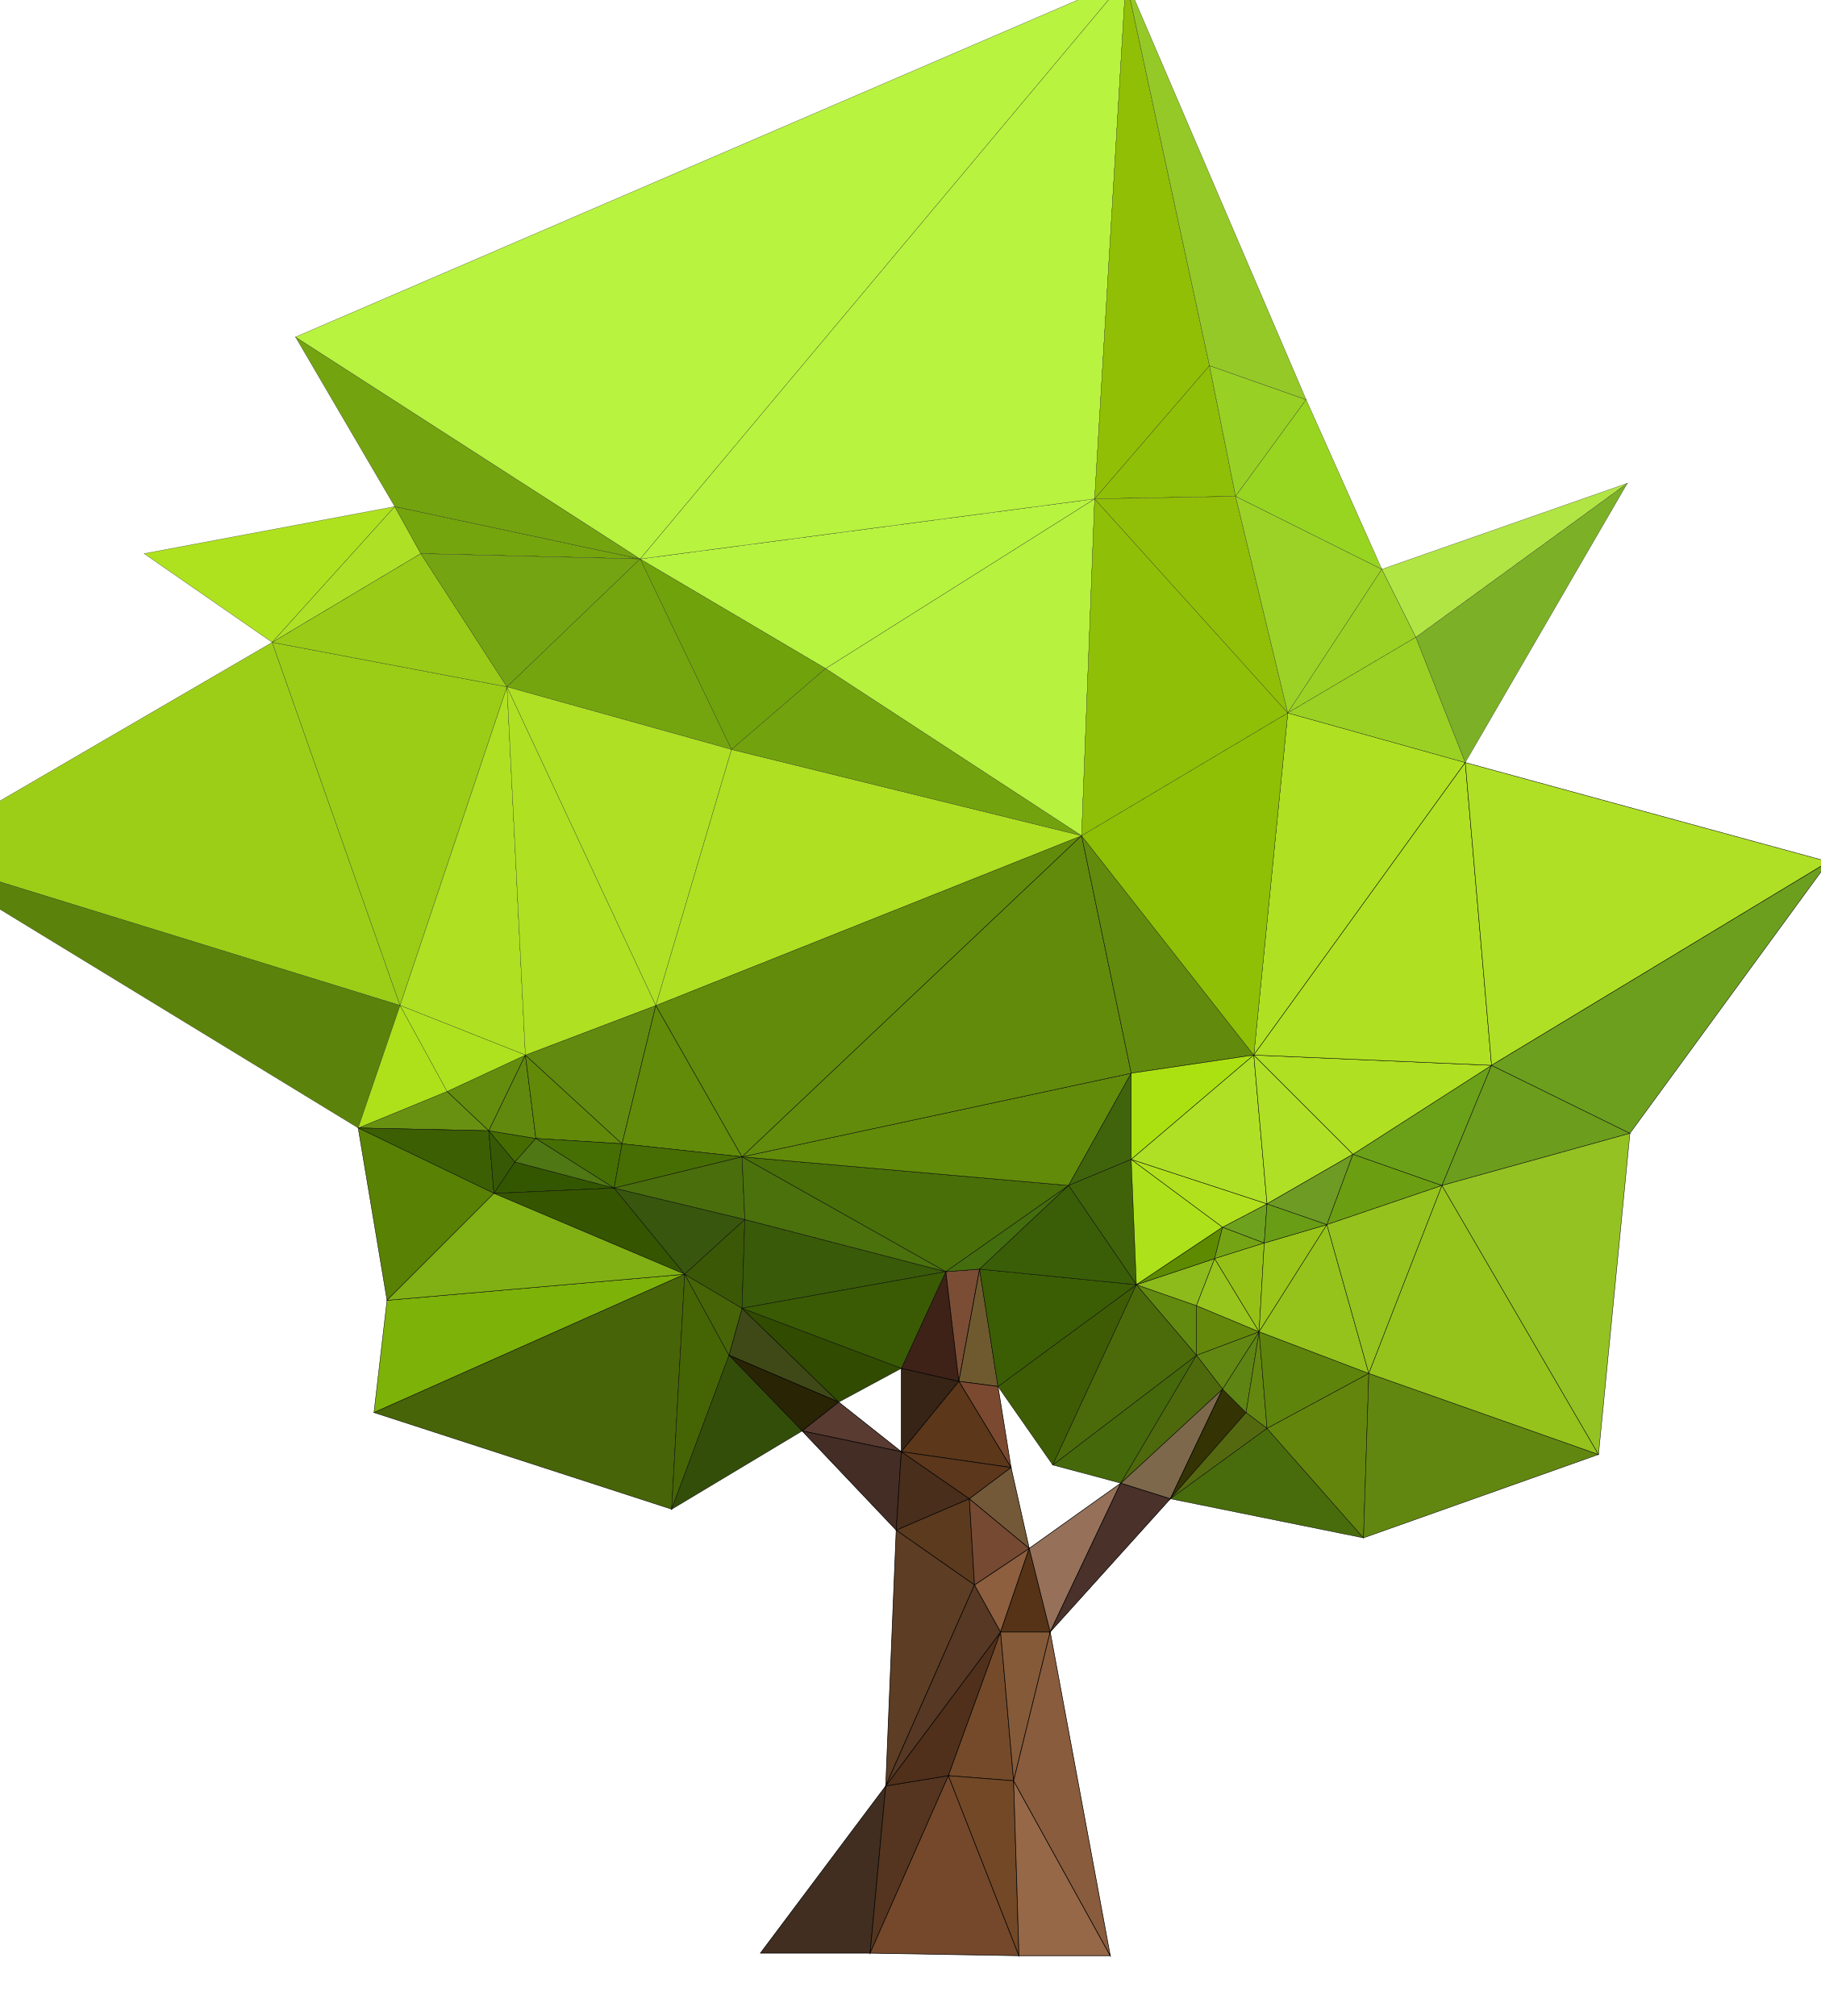
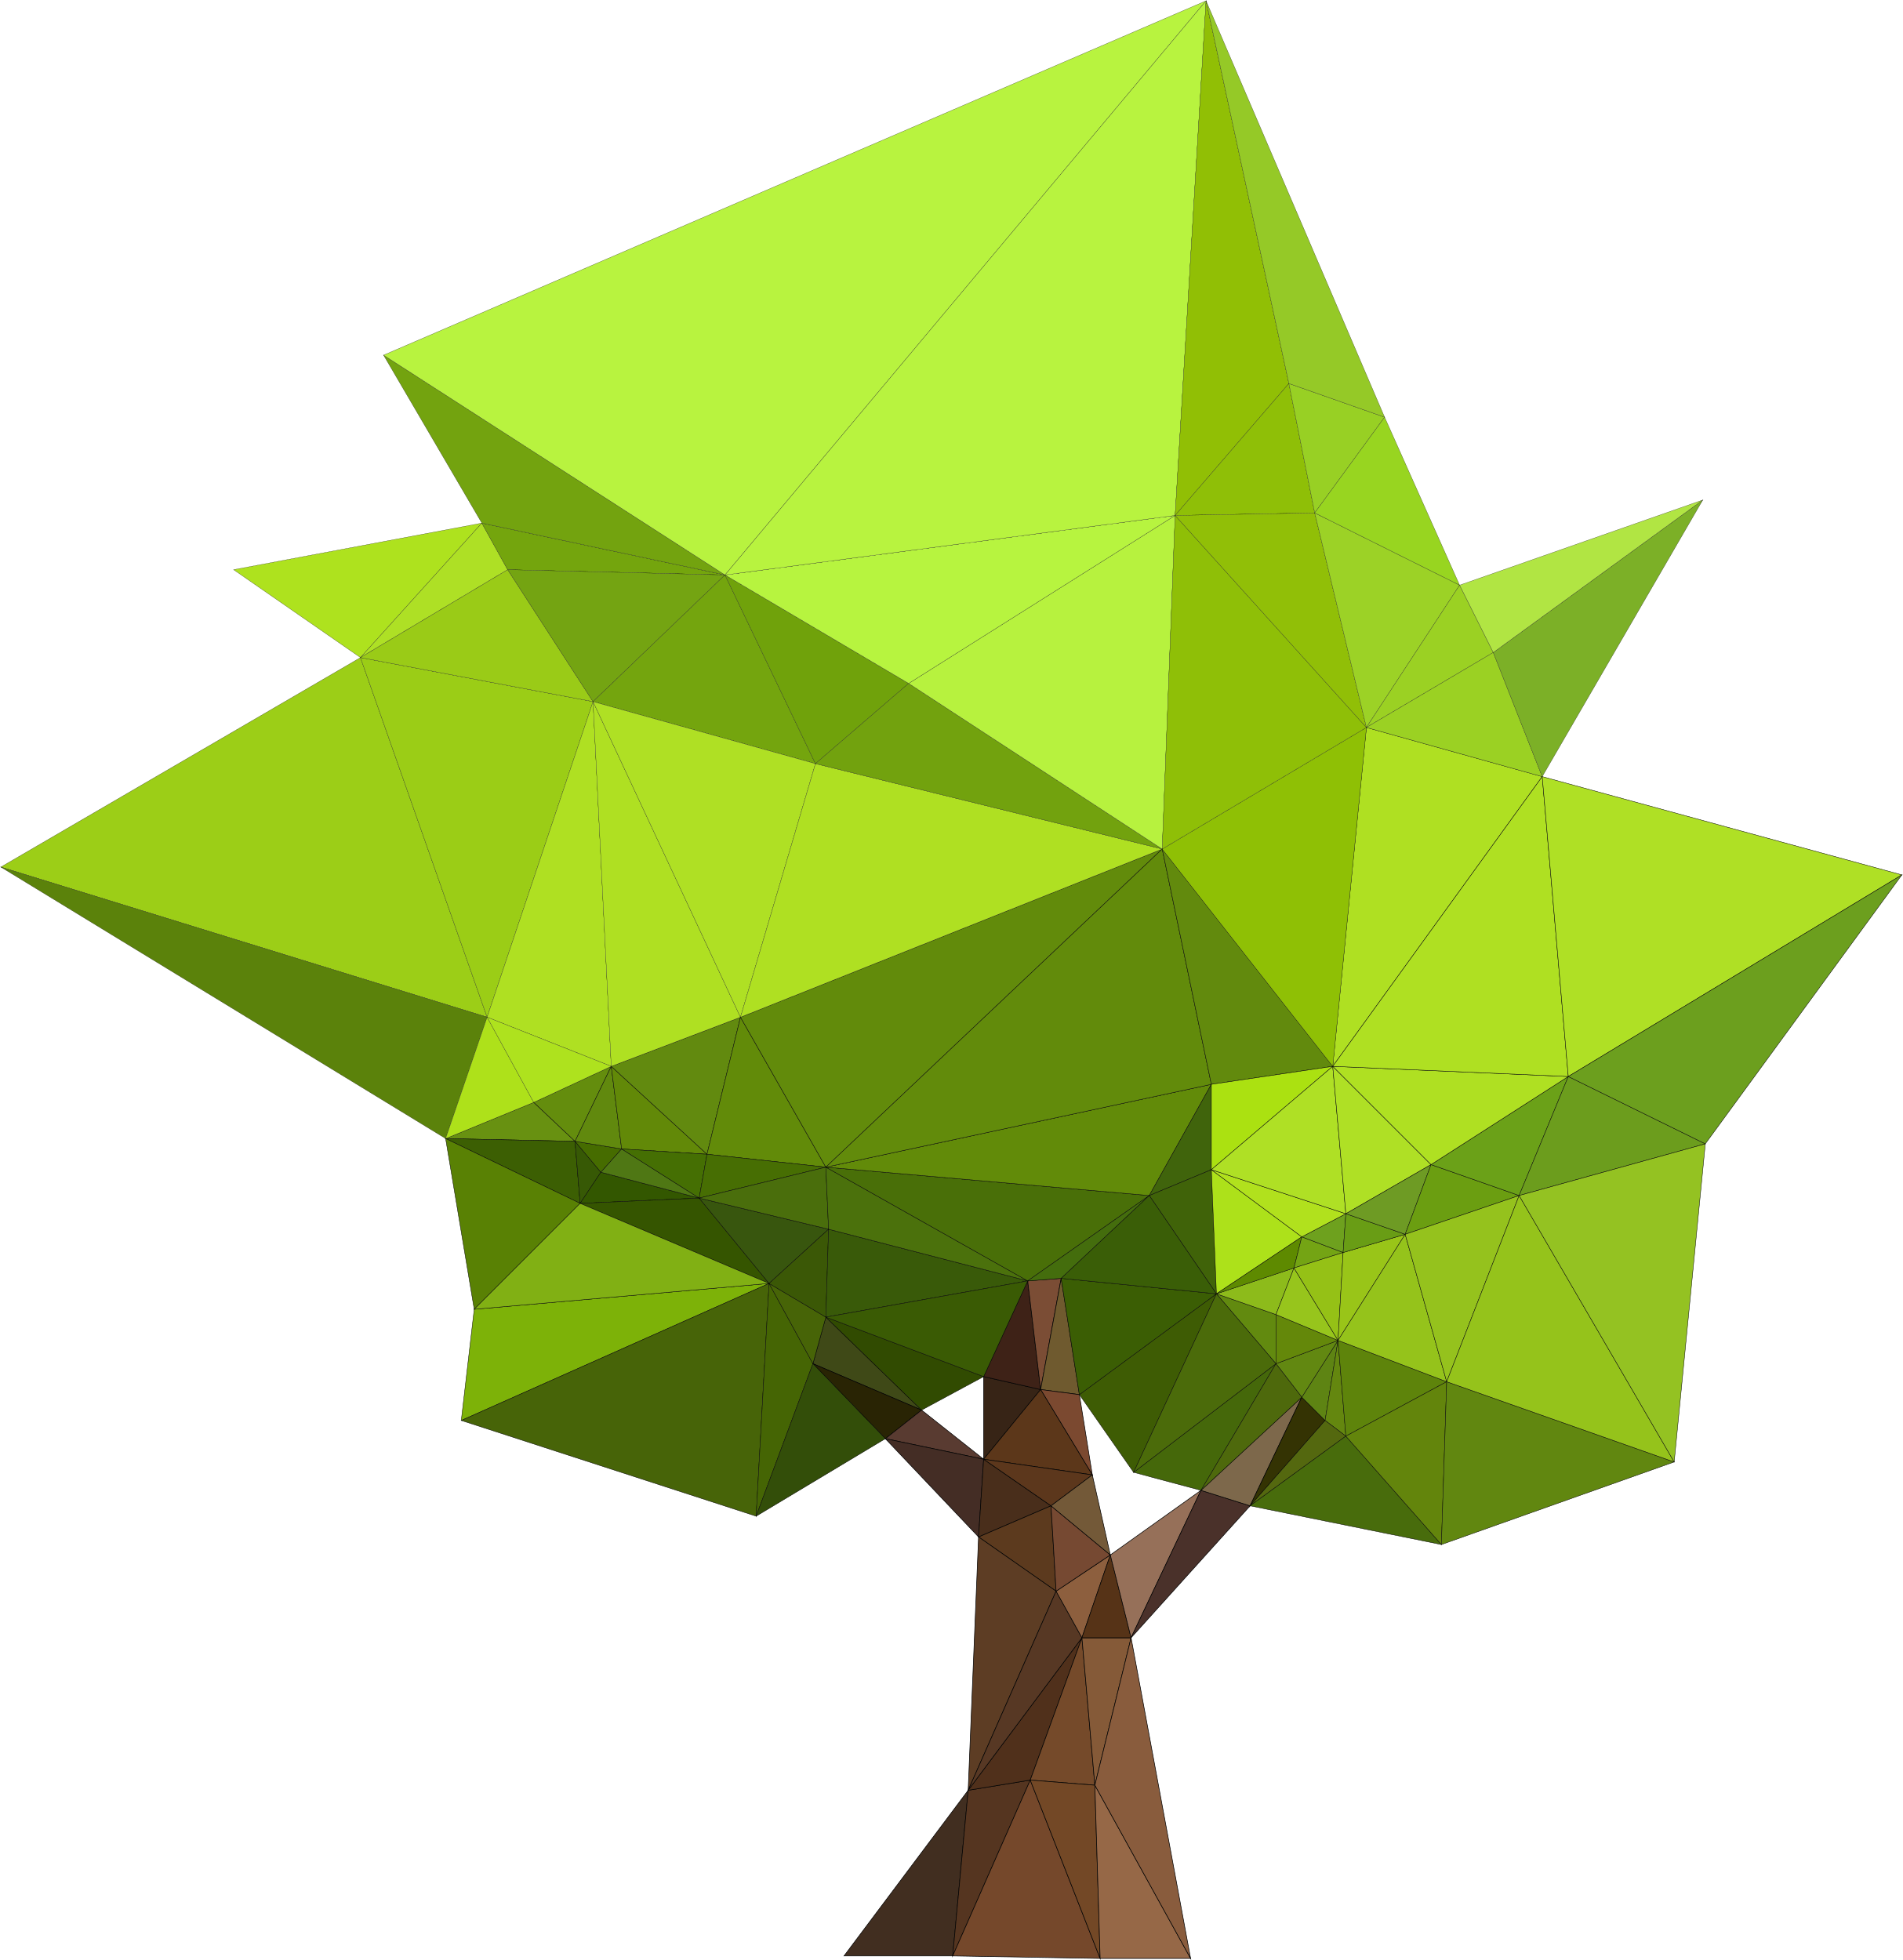
- <svg xmlns="http://www.w3.org/2000/svg" version="1.1" baseProfile="tiny" id="图层_1" x="0px" y="0px" viewBox="0 0 921 1020" xml:space="preserve">
+ <svg xmlns="http://www.w3.org/2000/svg" version="1.1" baseProfile="tiny" id="图层_1" x="0px" y="0px" viewBox="0 0 971.7 1001.2" xml:space="preserve">
  <g>
    <g>
-       <polygon fill="#3F4917" stroke="#000000" stroke-width="0.3" stroke-miterlimit="10" points="375.4,661.9 368.8,685.7     424.3,709.4   " />
-       <polygon fill="#292404" stroke="#000000" stroke-width="0.3" stroke-miterlimit="10" points="368.8,685.7 405.8,724 424.3,709.4       " />
-       <polygon fill="#412E20" stroke="#000000" stroke-width="0.3" stroke-miterlimit="10" points="384.7,988.2 440.2,988.2     448.1,903.6   " />
-       <polygon fill="#593B31" stroke="#000000" stroke-width="0.3" stroke-miterlimit="10" points="424.3,709.4 405.8,724 456,734.5       " />
-       <polygon fill="#442D25" stroke="#000000" stroke-width="0.3" stroke-miterlimit="10" points="405.8,724 453.4,774.2 456,734.5       " />
-       <polygon fill="#553520" stroke="#000000" stroke-width="0.3" stroke-miterlimit="10" points="448.1,903.6 440.2,988.2     479.8,898.4   " />
-       <polygon fill="#372416" stroke="#000000" stroke-width="0.3" stroke-miterlimit="10" points="456,692.3 456,734.5 485.1,698.9       " />
-       <polygon fill="#3E2217" stroke="#000000" stroke-width="0.3" stroke-miterlimit="10" points="478.5,643.4 456,692.3 485.1,698.9       " />
-       <polygon fill="#492E1B" stroke="#000000" stroke-width="0.3" stroke-miterlimit="10" points="456,734.5 453.4,774.2 490.4,758.3       " />
-       <polygon fill="#5C3A1E" stroke="#000000" stroke-width="0.3" stroke-miterlimit="10" points="490.4,758.3 453.4,774.2 493,801.9       " />
-       <polygon fill="#5D3D24" stroke="#000000" stroke-width="0.3" stroke-miterlimit="10" points="453.4,774.2 448.1,903.6 493,801.9       " />
-       <polygon fill="#7B4D35" stroke="#000000" stroke-width="0.3" stroke-miterlimit="10" points="478.5,643.4 485.1,698.9     495.6,642.1   " />
-       <polygon fill="#6F5A2F" stroke="#000000" stroke-width="0.3" stroke-miterlimit="10" points="495.6,642.1 485.1,698.9     504.9,701.5   " />
-       <polygon fill="#50301B" stroke="#000000" stroke-width="0.3" stroke-miterlimit="10" points="448.1,903.6 479.8,898.4     506.2,825.7   " />
-       <polygon fill="#573824" stroke="#000000" stroke-width="0.3" stroke-miterlimit="10" points="493,801.9 448.1,903.6 506.2,825.7       " />
-       <polygon fill="#7B4930" stroke="#000000" stroke-width="0.3" stroke-miterlimit="10" points="504.9,701.5 485.1,698.9     511.5,742.5   " />
-       <polygon fill="#5C371A" stroke="#000000" stroke-width="0.3" stroke-miterlimit="10" points="485.1,698.9 456,734.5 511.5,742.5       " />
-       <polygon fill="#5C371C" stroke="#000000" stroke-width="0.3" stroke-miterlimit="10" points="456,734.5 490.4,758.3 511.5,742.5       " />
-       <polygon fill="#754A2A" stroke="#000000" stroke-width="0.3" stroke-miterlimit="10" points="506.2,825.7 479.8,898.4 512.8,901       " />
-       <polygon fill="#75482B" stroke="#000000" stroke-width="0.3" stroke-miterlimit="10" points="479.8,898.4 440.2,988.2     515.5,989.5   " />
-       <polygon fill="#734826" stroke="#000000" stroke-width="0.3" stroke-miterlimit="10" points="512.8,901 479.8,898.4 515.5,989.5       " />
-       <polygon fill="#8D5F3E" stroke="#000000" stroke-width="0.3" stroke-miterlimit="10" points="493,801.9 506.2,825.7 520.7,783.4       " />
-       <polygon fill="#764932" stroke="#000000" stroke-width="0.3" stroke-miterlimit="10" points="490.4,758.3 493,801.9 520.7,783.4       " />
-       <polygon fill="#735938" stroke="#000000" stroke-width="0.3" stroke-miterlimit="10" points="511.5,742.5 490.4,758.3     520.7,783.4   " />
-       <polygon fill="#855A38" stroke="#000000" stroke-width="0.3" stroke-miterlimit="10" points="506.2,825.7 512.8,901 531.3,825.7       " />
-       <polygon fill="#563317" stroke="#000000" stroke-width="0.3" stroke-miterlimit="10" points="520.7,783.4 506.2,825.7     531.3,825.7   " />
-       <polygon fill="#966847" stroke="#000000" stroke-width="0.3" stroke-miterlimit="10" points="512.8,901 515.5,989.5 561.7,989.5       " />
-       <polygon fill="#895C3D" stroke="#000000" stroke-width="0.3" stroke-miterlimit="10" points="531.3,825.7 512.8,901 561.7,989.5       " />
-       <polygon fill="#967059" stroke="#000000" stroke-width="0.3" stroke-miterlimit="10" points="520.7,783.4 531.3,825.7 567,750.4       " />
-       <polygon fill="#4A312A" stroke="#000000" stroke-width="0.3" stroke-miterlimit="10" points="567,750.4 531.3,825.7 592.1,758.3       " />
-       <polygon fill="#7D684B" stroke="#000000" stroke-width="0.3" stroke-miterlimit="10" points="567,750.4 592.1,758.3 618.5,702.8       " />
-       <polygon fill="#343303" stroke="#000000" stroke-width="0.3" stroke-miterlimit="10" points="618.5,702.8 592.1,758.3     630.4,714.7   " />
+       <polygon fill="#3F4917" stroke="#000000" stroke-width="0.3" stroke-miterlimit="10" points="421.8,672.8 415.2,696.6     470.7,720.3   " />
+       <polygon fill="#292404" stroke="#000000" stroke-width="0.3" stroke-miterlimit="10" points="415.2,696.6 452.2,734.9     470.7,720.3   " />
+       <polygon fill="#412E20" stroke="#000000" stroke-width="0.3" stroke-miterlimit="10" points="431.1,999.1 486.6,999.1     494.5,914.5   " />
+       <polygon fill="#593B31" stroke="#000000" stroke-width="0.3" stroke-miterlimit="10" points="470.7,720.3 452.2,734.9     502.4,745.4   " />
+       <polygon fill="#442D25" stroke="#000000" stroke-width="0.3" stroke-miterlimit="10" points="452.2,734.9 499.8,785.1     502.4,745.4   " />
+       <polygon fill="#553520" stroke="#000000" stroke-width="0.3" stroke-miterlimit="10" points="494.5,914.5 486.6,999.1     526.2,909.3   " />
+       <polygon fill="#372416" stroke="#000000" stroke-width="0.3" stroke-miterlimit="10" points="502.4,703.2 502.4,745.4     531.5,709.8   " />
+       <polygon fill="#3E2217" stroke="#000000" stroke-width="0.3" stroke-miterlimit="10" points="524.9,654.3 502.4,703.2     531.5,709.8   " />
+       <polygon fill="#492E1B" stroke="#000000" stroke-width="0.3" stroke-miterlimit="10" points="502.4,745.4 499.8,785.1     536.8,769.2   " />
+       <polygon fill="#5C3A1E" stroke="#000000" stroke-width="0.3" stroke-miterlimit="10" points="536.8,769.2 499.8,785.1     539.4,812.8   " />
+       <polygon fill="#5D3D24" stroke="#000000" stroke-width="0.3" stroke-miterlimit="10" points="499.8,785.1 494.5,914.5     539.4,812.8   " />
+       <polygon fill="#7B4D35" stroke="#000000" stroke-width="0.3" stroke-miterlimit="10" points="524.9,654.3 531.5,709.8 542,653       " />
+       <polygon fill="#6F5A2F" stroke="#000000" stroke-width="0.3" stroke-miterlimit="10" points="542,653 531.5,709.8 551.3,712.4       " />
+       <polygon fill="#50301B" stroke="#000000" stroke-width="0.3" stroke-miterlimit="10" points="494.5,914.5 526.2,909.3     552.6,836.6   " />
+       <polygon fill="#573824" stroke="#000000" stroke-width="0.3" stroke-miterlimit="10" points="539.4,812.8 494.5,914.5     552.6,836.6   " />
+       <polygon fill="#7B4930" stroke="#000000" stroke-width="0.3" stroke-miterlimit="10" points="551.3,712.4 531.5,709.8     557.9,753.4   " />
+       <polygon fill="#5C371A" stroke="#000000" stroke-width="0.3" stroke-miterlimit="10" points="531.5,709.8 502.4,745.4     557.9,753.4   " />
+       <polygon fill="#5C371C" stroke="#000000" stroke-width="0.3" stroke-miterlimit="10" points="502.4,745.4 536.8,769.2     557.9,753.4   " />
+       <polygon fill="#754A2A" stroke="#000000" stroke-width="0.3" stroke-miterlimit="10" points="552.6,836.6 526.2,909.3     559.2,911.9   " />
+       <polygon fill="#75482B" stroke="#000000" stroke-width="0.3" stroke-miterlimit="10" points="526.2,909.3 486.6,999.1     561.9,1000.4   " />
+       <polygon fill="#734826" stroke="#000000" stroke-width="0.3" stroke-miterlimit="10" points="559.2,911.9 526.2,909.3     561.9,1000.4   " />
+       <polygon fill="#8D5F3E" stroke="#000000" stroke-width="0.3" stroke-miterlimit="10" points="539.4,812.8 552.6,836.6     567.1,794.3   " />
+       <polygon fill="#764932" stroke="#000000" stroke-width="0.3" stroke-miterlimit="10" points="536.8,769.2 539.4,812.8     567.1,794.3   " />
+       <polygon fill="#735938" stroke="#000000" stroke-width="0.3" stroke-miterlimit="10" points="557.9,753.4 536.8,769.2     567.1,794.3   " />
+       <polygon fill="#855A38" stroke="#000000" stroke-width="0.3" stroke-miterlimit="10" points="552.6,836.6 559.2,911.9     577.7,836.6   " />
+       <polygon fill="#563317" stroke="#000000" stroke-width="0.3" stroke-miterlimit="10" points="567.1,794.3 552.6,836.6     577.7,836.6   " />
+       <polygon fill="#966847" stroke="#000000" stroke-width="0.3" stroke-miterlimit="10" points="559.2,911.9 561.9,1000.4     608.1,1000.4   " />
+       <polygon fill="#895C3D" stroke="#000000" stroke-width="0.3" stroke-miterlimit="10" points="577.7,836.6 559.2,911.9     608.1,1000.4   " />
+       <polygon fill="#967059" stroke="#000000" stroke-width="0.3" stroke-miterlimit="10" points="567.1,794.3 577.7,836.6     613.4,761.3   " />
+       <polygon fill="#4A312A" stroke="#000000" stroke-width="0.3" stroke-miterlimit="10" points="613.4,761.3 577.7,836.6     638.5,769.2   " />
+       <polygon fill="#7D684B" stroke="#000000" stroke-width="0.3" stroke-miterlimit="10" points="613.4,761.3 638.5,769.2     664.9,713.7   " />
+       <polygon fill="#343303" stroke="#000000" stroke-width="0.3" stroke-miterlimit="10" points="664.9,713.7 638.5,769.2     676.8,725.6   " />
    </g>
    <g>
-       <polygon fill="#689111" stroke="#000000" stroke-width="0.2" stroke-miterlimit="10" points="226.2,552.2 181.2,570.7     247.3,572.1   " />
-       <polygon fill="#3C5F03" stroke="#000000" stroke-width="0.2" stroke-miterlimit="10" points="247.3,572.1 181.2,570.7     249.9,603.8   " />
-       <polygon fill="#375905" stroke="#000000" stroke-width="0.2" stroke-miterlimit="10" points="247.3,572.1 249.9,603.8     260.5,587.9   " />
-       <polygon fill="#648D0D" stroke="#000000" stroke-width="0.2" stroke-miterlimit="10" points="226.2,552.2 247.3,572.1     265.8,533.8   " />
-       <polygon fill="#466C00" stroke="#000000" stroke-width="0.2" stroke-miterlimit="10" points="247.3,572.1 260.5,587.9 271.1,576       " />
-       <polygon fill="#61890E" stroke="#000000" stroke-width="0.2" stroke-miterlimit="10" points="265.8,533.8 247.3,572.1 271.1,576       " />
-       <polygon fill="#335700" stroke="#000000" stroke-width="0.2" stroke-miterlimit="10" points="260.5,587.9 249.9,603.8     310.7,601.1   " />
-       <polygon fill="#4F7714" stroke="#000000" stroke-width="0.2" stroke-miterlimit="10" points="271.1,576 260.5,587.9 310.7,601.1       " />
-       <polygon fill="#628908" stroke="#000000" stroke-width="0.2" stroke-miterlimit="10" points="265.8,533.8 271.1,576 314.7,578.7       " />
-       <polygon fill="#456F03" stroke="#000000" stroke-width="0.2" stroke-miterlimit="10" points="271.1,576 310.7,601.1 314.7,578.7       " />
-       <polygon fill="#628A0F" stroke="#000000" stroke-width="0.2" stroke-miterlimit="10" points="265.8,533.8 314.7,578.7     331.8,508.7   " />
-       <polygon fill="#628A0F" stroke="#000000" stroke-width="0.2" stroke-miterlimit="10" points="574.9,650 605.3,685.7 605.3,660.6       " />
-       <polygon fill="#5E8413" stroke="#000000" stroke-width="0.2" stroke-miterlimit="10" points="618.5,702.8 630.4,714.7 637,673.8       " />
-       <polygon fill="#628811" stroke="#000000" stroke-width="0.2" stroke-miterlimit="10" points="605.3,685.7 618.5,702.8 637,673.8       " />
-       <polygon fill="#64880A" stroke="#000000" stroke-width="0.2" stroke-miterlimit="10" points="605.3,660.6 605.3,685.7 637,673.8       " />
-       <polygon fill="#64870F" stroke="#000000" stroke-width="0.2" stroke-miterlimit="10" points="637,673.8 630.4,714.7 641,722.7       " />
-       <polygon fill="#5E840B" stroke="#000000" stroke-width="0.2" stroke-miterlimit="10" points="637,673.8 641,722.7 692.5,694.9       " />
-       <polygon fill="#598104" stroke="#000000" stroke-width="0.2" stroke-miterlimit="10" points="181.2,570.7 195.8,657.9     249.9,603.8   " />
-       <polygon fill="#7DB208" stroke="#000000" stroke-width="0.2" stroke-miterlimit="10" points="195.8,657.9 189.2,714.7     346.4,644.7   " />
-       <polygon fill="#476408" stroke="#000000" stroke-width="0.2" stroke-miterlimit="10" points="189.2,714.7 339.8,763.6     346.4,644.7   " />
-       <polygon fill="#355500" stroke="#000000" stroke-width="0.2" stroke-miterlimit="10" points="310.7,601.1 249.9,603.8     346.4,644.7   " />
-       <polygon fill="#81B014" stroke="#000000" stroke-width="0.2" stroke-miterlimit="10" points="249.9,603.8 195.8,657.9     346.4,644.7   " />
-       <polygon fill="#456504" stroke="#000000" stroke-width="0.2" stroke-miterlimit="10" points="346.4,644.7 339.8,763.6     368.8,685.7   " />
-       <polygon fill="#476407" stroke="#000000" stroke-width="0.2" stroke-miterlimit="10" points="346.4,644.7 368.8,685.7     375.4,661.9   " />
-       <polygon fill="#628B09" stroke="#000000" stroke-width="0.2" stroke-miterlimit="10" points="331.8,508.7 314.7,578.7     375.4,585.3   " />
-       <polygon fill="#476E03" stroke="#000000" stroke-width="0.2" stroke-miterlimit="10" points="314.7,578.7 310.7,601.1     375.4,585.3   " />
-       <polygon fill="#38560E" stroke="#000000" stroke-width="0.2" stroke-miterlimit="10" points="310.7,601.1 346.4,644.7 376.8,617       " />
-       <polygon fill="#4A6E0C" stroke="#000000" stroke-width="0.2" stroke-miterlimit="10" points="375.4,585.3 310.7,601.1 376.8,617       " />
-       <polygon fill="#3B5806" stroke="#000000" stroke-width="0.2" stroke-miterlimit="10" points="346.4,644.7 375.4,661.9 376.8,617       " />
-       <polygon fill="#334E09" stroke="#000000" stroke-width="0.2" stroke-miterlimit="10" points="368.8,685.7 339.8,763.6 405.8,724       " />
-       <polygon fill="#314B01" stroke="#000000" stroke-width="0.2" stroke-miterlimit="10" points="375.4,661.9 424.3,709.4 456,692.3       " />
-       <polygon fill="#395A09" stroke="#000000" stroke-width="0.2" stroke-miterlimit="10" points="376.8,617 375.4,661.9 478.5,643.4       " />
-       <polygon fill="#3A5B04" stroke="#000000" stroke-width="0.2" stroke-miterlimit="10" points="375.4,661.9 456,692.3 478.5,643.4       " />
-       <polygon fill="#4B710C" stroke="#000000" stroke-width="0.2" stroke-miterlimit="10" points="375.4,585.3 376.8,617 478.5,643.4       " />
-       <polygon fill="#496F08" stroke="#000000" stroke-width="0.2" stroke-miterlimit="10" points="375.4,585.3 478.5,643.4     540.6,599.8   " />
-       <polygon fill="#446D0D" stroke="#000000" stroke-width="0.2" stroke-miterlimit="10" points="478.5,643.4 495.6,642.1     540.6,599.8   " />
-       <polygon fill="#628B0B" stroke="#000000" stroke-width="0.2" stroke-miterlimit="10" points="331.8,508.7 375.4,585.3     547.2,422.8   " />
-       <polygon fill="#628B09" stroke="#000000" stroke-width="0.2" stroke-miterlimit="10" points="375.4,585.3 540.6,599.8 572.3,543       " />
-       <polygon fill="#628B0B" stroke="#000000" stroke-width="0.2" stroke-miterlimit="10" points="547.2,422.8 375.4,585.3 572.3,543       " />
-       <polygon fill="#40640C" stroke="#000000" stroke-width="0.2" stroke-miterlimit="10" points="572.3,543 540.6,599.8 572.3,586.6       " />
-       <polygon fill="#406309" stroke="#000000" stroke-width="0.2" stroke-miterlimit="10" points="572.3,586.6 540.6,599.8 574.9,650       " />
-       <polygon fill="#3E5C04" stroke="#000000" stroke-width="0.2" stroke-miterlimit="10" points="504.9,701.5 532.6,741.2 574.9,650       " />
-       <polygon fill="#3B5E04" stroke="#000000" stroke-width="0.2" stroke-miterlimit="10" points="495.6,642.1 504.9,701.5 574.9,650       " />
-       <polygon fill="#3A5E07" stroke="#000000" stroke-width="0.2" stroke-miterlimit="10" points="540.6,599.8 495.6,642.1 574.9,650       " />
-       <polygon fill="#45680A" stroke="#000000" stroke-width="0.2" stroke-miterlimit="10" points="532.6,741.2 567,750.4 605.3,685.7       " />
-       <polygon fill="#4B6B0A" stroke="#000000" stroke-width="0.2" stroke-miterlimit="10" points="574.9,650 532.6,741.2 605.3,685.7       " />
-       <polygon fill="#8DBB1B" stroke="#000000" stroke-width="0.2" stroke-miterlimit="10" points="574.9,650 605.3,660.6 614.5,636.8       " />
-       <polygon fill="#ADE11A" stroke="#000000" stroke-width="0.2" stroke-miterlimit="10" points="572.3,586.6 574.9,650 618.5,620.9       " />
-       <polygon fill="#5E8A00" stroke="#000000" stroke-width="0.2" stroke-miterlimit="10" points="574.9,650 614.5,636.8 618.5,620.9       " />
-       <polygon fill="#4E690C" stroke="#000000" stroke-width="0.2" stroke-miterlimit="10" points="605.3,685.7 567,750.4 618.5,702.8       " />
-       <polygon fill="#628A0D" stroke="#000000" stroke-width="0.2" stroke-miterlimit="10" points="547.2,422.8 572.3,543 634.3,533.8       " />
-       <polygon fill="#ABE111" stroke="#000000" stroke-width="0.2" stroke-miterlimit="10" points="572.3,543 572.3,586.6 634.3,533.8       " />
-       <polygon fill="#97C51C" stroke="#000000" stroke-width="0.2" stroke-miterlimit="10" points="614.5,636.8 605.3,660.6 637,673.8       " />
-       <polygon fill="#74A414" stroke="#000000" stroke-width="0.2" stroke-miterlimit="10" points="618.5,620.9 614.5,636.8     639.6,628.9   " />
-       <polygon fill="#95C116" stroke="#000000" stroke-width="0.2" stroke-miterlimit="10" points="614.5,636.8 637,673.8 639.6,628.9       " />
-       <polygon fill="#6EA11E" stroke="#000000" stroke-width="0.2" stroke-miterlimit="10" points="618.5,620.9 639.6,628.9 641,609.1       " />
-       <polygon fill="#B1E11D" stroke="#000000" stroke-width="0.2" stroke-miterlimit="10" points="572.3,586.6 618.5,620.9 641,609.1       " />
-       <polygon fill="#AFE025" stroke="#000000" stroke-width="0.2" stroke-miterlimit="10" points="634.3,533.8 572.3,586.6 641,609.1       " />
-       <polygon fill="#54680F" stroke="#000000" stroke-width="0.2" stroke-miterlimit="10" points="630.4,714.7 592.1,758.3 641,722.7       " />
-       <polygon fill="#99C518" stroke="#000000" stroke-width="0.2" stroke-miterlimit="10" points="639.6,628.9 637,673.8 671.3,619.6       " />
-       <polygon fill="#699D15" stroke="#000000" stroke-width="0.2" stroke-miterlimit="10" points="641,609.1 639.6,628.9 671.3,619.6       " />
-       <polygon fill="#AFE025" stroke="#000000" stroke-width="0.2" stroke-miterlimit="10" points="634.3,533.8 641,609.1 684.5,584       " />
-       <polygon fill="#6E9B24" stroke="#000000" stroke-width="0.2" stroke-miterlimit="10" points="641,609.1 671.3,619.6 684.5,584       " />
-       <polygon fill="#486C0C" stroke="#000000" stroke-width="0.2" stroke-miterlimit="10" points="641,722.7 592.1,758.3 689.8,778.1       " />
-       <polygon fill="#63850C" stroke="#000000" stroke-width="0.2" stroke-miterlimit="10" points="641,722.7 689.8,778.1 692.5,694.9       " />
-       <polygon fill="#95C31B" stroke="#000000" stroke-width="0.2" stroke-miterlimit="10" points="671.3,619.6 637,673.8 692.5,694.9       " />
-       <polygon fill="#6B9E11" stroke="#000000" stroke-width="0.2" stroke-miterlimit="10" points="684.5,584 671.3,619.6 729.5,599.8       " />
-       <polygon fill="#95C21D" stroke="#000000" stroke-width="0.2" stroke-miterlimit="10" points="671.3,619.6 692.5,694.9     729.5,599.8   " />
-       <polygon fill="#AFE022" stroke="#000000" stroke-width="0.2" stroke-miterlimit="10" points="651.5,360.7 634.3,533.8     741.3,385.8   " />
-       <polygon fill="#6BA118" stroke="#000000" stroke-width="0.2" stroke-miterlimit="10" points="684.5,584 729.5,599.8 754.6,539       " />
-       <polygon fill="#AFE022" stroke="#000000" stroke-width="0.2" stroke-miterlimit="10" points="634.3,533.8 684.5,584 754.6,539       " />
-       <polygon fill="#AFE022" stroke="#000000" stroke-width="0.2" stroke-miterlimit="10" points="741.3,385.8 634.3,533.8 754.6,539       " />
-       <polygon fill="#618710" stroke="#000000" stroke-width="0.2" stroke-miterlimit="10" points="692.5,694.9 689.8,778.1     808.7,735.9   " />
-       <polygon fill="#95C31B" stroke="#000000" stroke-width="0.2" stroke-miterlimit="10" points="729.5,599.8 692.5,694.9     808.7,735.9   " />
-       <polygon fill="#6C9D1D" stroke="#000000" stroke-width="0.2" stroke-miterlimit="10" points="754.6,539 729.5,599.8 824.6,573.4       " />
-       <polygon fill="#94C222" stroke="#000000" stroke-width="0.2" stroke-miterlimit="10" points="729.5,599.8 808.7,735.9     824.6,573.4   " />
-       <polygon fill="#AFE025" stroke="#000000" stroke-width="0.2" stroke-miterlimit="10" points="741.3,385.8 754.6,539 925,436   " />
-       <polygon fill="#6C9F1E" stroke="#000000" stroke-width="0.2" stroke-miterlimit="10" points="754.6,539 824.6,573.4 925,436   " />
+       <polygon fill="#689111" stroke="#000000" stroke-width="0.2" stroke-miterlimit="10" points="272.6,563.1 227.6,581.6 293.7,583       " />
+       <polygon fill="#3C5F03" stroke="#000000" stroke-width="0.2" stroke-miterlimit="10" points="293.7,583 227.6,581.6 296.3,614.7       " />
+       <polygon fill="#375905" stroke="#000000" stroke-width="0.2" stroke-miterlimit="10" points="293.7,583 296.3,614.7 306.9,598.8       " />
+       <polygon fill="#648D0D" stroke="#000000" stroke-width="0.2" stroke-miterlimit="10" points="272.6,563.1 293.7,583 312.2,544.7       " />
+       <polygon fill="#466C00" stroke="#000000" stroke-width="0.2" stroke-miterlimit="10" points="293.7,583 306.9,598.8 317.5,586.9       " />
+       <polygon fill="#61890E" stroke="#000000" stroke-width="0.2" stroke-miterlimit="10" points="312.2,544.7 293.7,583 317.5,586.9       " />
+       <polygon fill="#335700" stroke="#000000" stroke-width="0.2" stroke-miterlimit="10" points="306.9,598.8 296.3,614.7 357.1,612       " />
+       <polygon fill="#4F7714" stroke="#000000" stroke-width="0.2" stroke-miterlimit="10" points="317.5,586.9 306.9,598.8 357.1,612       " />
+       <polygon fill="#628908" stroke="#000000" stroke-width="0.2" stroke-miterlimit="10" points="312.2,544.7 317.5,586.9     361.1,589.6   " />
+       <polygon fill="#456F03" stroke="#000000" stroke-width="0.2" stroke-miterlimit="10" points="317.5,586.9 357.1,612 361.1,589.6       " />
+       <polygon fill="#628A0F" stroke="#000000" stroke-width="0.2" stroke-miterlimit="10" points="312.2,544.7 361.1,589.6     378.2,519.6   " />
+       <polygon fill="#628A0F" stroke="#000000" stroke-width="0.2" stroke-miterlimit="10" points="621.3,660.9 651.7,696.6     651.7,671.5   " />
+       <polygon fill="#5E8413" stroke="#000000" stroke-width="0.2" stroke-miterlimit="10" points="664.9,713.7 676.8,725.6     683.4,684.7   " />
+       <polygon fill="#628811" stroke="#000000" stroke-width="0.2" stroke-miterlimit="10" points="651.7,696.6 664.9,713.7     683.4,684.7   " />
+       <polygon fill="#64880A" stroke="#000000" stroke-width="0.2" stroke-miterlimit="10" points="651.7,671.5 651.7,696.6     683.4,684.7   " />
+       <polygon fill="#64870F" stroke="#000000" stroke-width="0.2" stroke-miterlimit="10" points="683.4,684.7 676.8,725.6     687.4,733.6   " />
+       <polygon fill="#5E840B" stroke="#000000" stroke-width="0.2" stroke-miterlimit="10" points="683.4,684.7 687.4,733.6     738.9,705.8   " />
+       <polygon fill="#598104" stroke="#000000" stroke-width="0.2" stroke-miterlimit="10" points="227.6,581.6 242.2,668.8     296.3,614.7   " />
+       <polygon fill="#7DB208" stroke="#000000" stroke-width="0.2" stroke-miterlimit="10" points="242.2,668.8 235.6,725.6     392.8,655.6   " />
+       <polygon fill="#476408" stroke="#000000" stroke-width="0.2" stroke-miterlimit="10" points="235.6,725.6 386.2,774.5     392.8,655.6   " />
+       <polygon fill="#355500" stroke="#000000" stroke-width="0.2" stroke-miterlimit="10" points="357.1,612 296.3,614.7 392.8,655.6       " />
+       <polygon fill="#81B014" stroke="#000000" stroke-width="0.2" stroke-miterlimit="10" points="296.3,614.7 242.2,668.8     392.8,655.6   " />
+       <polygon fill="#456504" stroke="#000000" stroke-width="0.2" stroke-miterlimit="10" points="392.8,655.6 386.2,774.5     415.2,696.6   " />
+       <polygon fill="#476407" stroke="#000000" stroke-width="0.2" stroke-miterlimit="10" points="392.8,655.6 415.2,696.6     421.8,672.8   " />
+       <polygon fill="#628B09" stroke="#000000" stroke-width="0.2" stroke-miterlimit="10" points="378.2,519.6 361.1,589.6     421.8,596.2   " />
+       <polygon fill="#476E03" stroke="#000000" stroke-width="0.2" stroke-miterlimit="10" points="361.1,589.6 357.1,612 421.8,596.2       " />
+       <polygon fill="#38560E" stroke="#000000" stroke-width="0.2" stroke-miterlimit="10" points="357.1,612 392.8,655.6 423.2,627.9       " />
+       <polygon fill="#4A6E0C" stroke="#000000" stroke-width="0.2" stroke-miterlimit="10" points="421.8,596.2 357.1,612 423.2,627.9       " />
+       <polygon fill="#3B5806" stroke="#000000" stroke-width="0.2" stroke-miterlimit="10" points="392.8,655.6 421.8,672.8     423.2,627.9   " />
+       <polygon fill="#334E09" stroke="#000000" stroke-width="0.2" stroke-miterlimit="10" points="415.2,696.6 386.2,774.5     452.2,734.9   " />
+       <polygon fill="#314B01" stroke="#000000" stroke-width="0.2" stroke-miterlimit="10" points="421.8,672.8 470.7,720.3     502.4,703.2   " />
+       <polygon fill="#395A09" stroke="#000000" stroke-width="0.2" stroke-miterlimit="10" points="423.2,627.9 421.8,672.8     524.9,654.3   " />
+       <polygon fill="#3A5B04" stroke="#000000" stroke-width="0.2" stroke-miterlimit="10" points="421.8,672.8 502.4,703.2     524.9,654.3   " />
+       <polygon fill="#4B710C" stroke="#000000" stroke-width="0.2" stroke-miterlimit="10" points="421.8,596.2 423.2,627.9     524.9,654.3   " />
+       <polygon fill="#496F08" stroke="#000000" stroke-width="0.2" stroke-miterlimit="10" points="421.8,596.2 524.9,654.3 587,610.7       " />
+       <polygon fill="#446D0D" stroke="#000000" stroke-width="0.2" stroke-miterlimit="10" points="524.9,654.3 542,653 587,610.7   " />
+       <polygon fill="#628B0B" stroke="#000000" stroke-width="0.2" stroke-miterlimit="10" points="378.2,519.6 421.8,596.2     593.6,433.7   " />
+       <polygon fill="#628B09" stroke="#000000" stroke-width="0.2" stroke-miterlimit="10" points="421.8,596.2 587,610.7 618.7,553.9       " />
+       <polygon fill="#628B0B" stroke="#000000" stroke-width="0.2" stroke-miterlimit="10" points="593.6,433.7 421.8,596.2     618.7,553.9   " />
+       <polygon fill="#40640C" stroke="#000000" stroke-width="0.2" stroke-miterlimit="10" points="618.7,553.9 587,610.7 618.7,597.5       " />
+       <polygon fill="#406309" stroke="#000000" stroke-width="0.2" stroke-miterlimit="10" points="618.7,597.5 587,610.7 621.3,660.9       " />
+       <polygon fill="#3E5C04" stroke="#000000" stroke-width="0.2" stroke-miterlimit="10" points="551.3,712.4 579,752.1 621.3,660.9       " />
+       <polygon fill="#3B5E04" stroke="#000000" stroke-width="0.2" stroke-miterlimit="10" points="542,653 551.3,712.4 621.3,660.9       " />
+       <polygon fill="#3A5E07" stroke="#000000" stroke-width="0.2" stroke-miterlimit="10" points="587,610.7 542,653 621.3,660.9   " />
+       <polygon fill="#45680A" stroke="#000000" stroke-width="0.2" stroke-miterlimit="10" points="579,752.1 613.4,761.3 651.7,696.6       " />
+       <polygon fill="#4B6B0A" stroke="#000000" stroke-width="0.2" stroke-miterlimit="10" points="621.3,660.9 579,752.1 651.7,696.6       " />
+       <polygon fill="#8DBB1B" stroke="#000000" stroke-width="0.2" stroke-miterlimit="10" points="621.3,660.9 651.7,671.5     660.9,647.7   " />
+       <polygon fill="#ADE11A" stroke="#000000" stroke-width="0.2" stroke-miterlimit="10" points="618.7,597.5 621.3,660.9     664.9,631.8   " />
+       <polygon fill="#5E8A00" stroke="#000000" stroke-width="0.2" stroke-miterlimit="10" points="621.3,660.9 660.9,647.7     664.9,631.8   " />
+       <polygon fill="#4E690C" stroke="#000000" stroke-width="0.2" stroke-miterlimit="10" points="651.7,696.6 613.4,761.3     664.9,713.7   " />
+       <polygon fill="#628A0D" stroke="#000000" stroke-width="0.2" stroke-miterlimit="10" points="593.6,433.7 618.7,553.9     680.7,544.7   " />
+       <polygon fill="#ABE111" stroke="#000000" stroke-width="0.2" stroke-miterlimit="10" points="618.7,553.9 618.7,597.5     680.7,544.7   " />
+       <polygon fill="#97C51C" stroke="#000000" stroke-width="0.2" stroke-miterlimit="10" points="660.9,647.7 651.7,671.5     683.4,684.7   " />
+       <polygon fill="#74A414" stroke="#000000" stroke-width="0.2" stroke-miterlimit="10" points="664.9,631.8 660.9,647.7 686,639.8       " />
+       <polygon fill="#95C116" stroke="#000000" stroke-width="0.2" stroke-miterlimit="10" points="660.9,647.7 683.4,684.7 686,639.8       " />
+       <polygon fill="#6EA11E" stroke="#000000" stroke-width="0.2" stroke-miterlimit="10" points="664.9,631.8 686,639.8 687.4,620       " />
+       <polygon fill="#B1E11D" stroke="#000000" stroke-width="0.2" stroke-miterlimit="10" points="618.7,597.5 664.9,631.8 687.4,620       " />
+       <polygon fill="#AFE025" stroke="#000000" stroke-width="0.2" stroke-miterlimit="10" points="680.7,544.7 618.7,597.5 687.4,620       " />
+       <polygon fill="#54680F" stroke="#000000" stroke-width="0.2" stroke-miterlimit="10" points="676.8,725.6 638.5,769.2     687.4,733.6   " />
+       <polygon fill="#99C518" stroke="#000000" stroke-width="0.2" stroke-miterlimit="10" points="686,639.8 683.4,684.7 717.7,630.5       " />
+       <polygon fill="#699D15" stroke="#000000" stroke-width="0.2" stroke-miterlimit="10" points="687.4,620 686,639.8 717.7,630.5       " />
+       <polygon fill="#AFE025" stroke="#000000" stroke-width="0.2" stroke-miterlimit="10" points="680.7,544.7 687.4,620 730.9,594.9       " />
+       <polygon fill="#6E9B24" stroke="#000000" stroke-width="0.2" stroke-miterlimit="10" points="687.4,620 717.7,630.5 730.9,594.9       " />
+       <polygon fill="#486C0C" stroke="#000000" stroke-width="0.2" stroke-miterlimit="10" points="687.4,733.6 638.5,769.2 736.2,789       " />
+       <polygon fill="#63850C" stroke="#000000" stroke-width="0.2" stroke-miterlimit="10" points="687.4,733.6 736.2,789 738.9,705.8       " />
+       <polygon fill="#95C31B" stroke="#000000" stroke-width="0.2" stroke-miterlimit="10" points="717.7,630.5 683.4,684.7     738.9,705.8   " />
+       <polygon fill="#6B9E11" stroke="#000000" stroke-width="0.2" stroke-miterlimit="10" points="730.9,594.9 717.7,630.5     775.9,610.7   " />
+       <polygon fill="#95C21D" stroke="#000000" stroke-width="0.2" stroke-miterlimit="10" points="717.7,630.5 738.9,705.8     775.9,610.7   " />
+       <polygon fill="#AFE022" stroke="#000000" stroke-width="0.2" stroke-miterlimit="10" points="697.9,371.6 680.7,544.7     787.7,396.7   " />
+       <polygon fill="#6BA118" stroke="#000000" stroke-width="0.2" stroke-miterlimit="10" points="730.9,594.9 775.9,610.7 801,549.9       " />
+       <polygon fill="#AFE022" stroke="#000000" stroke-width="0.2" stroke-miterlimit="10" points="680.7,544.7 730.9,594.9 801,549.9       " />
+       <polygon fill="#AFE022" stroke="#000000" stroke-width="0.2" stroke-miterlimit="10" points="787.7,396.7 680.7,544.7 801,549.9       " />
+       <polygon fill="#618710" stroke="#000000" stroke-width="0.2" stroke-miterlimit="10" points="738.9,705.8 736.2,789 855.1,746.8       " />
+       <polygon fill="#95C31B" stroke="#000000" stroke-width="0.2" stroke-miterlimit="10" points="775.9,610.7 738.9,705.8     855.1,746.8   " />
+       <polygon fill="#6C9D1D" stroke="#000000" stroke-width="0.2" stroke-miterlimit="10" points="801,549.9 775.9,610.7 871,584.3       " />
+       <polygon fill="#94C222" stroke="#000000" stroke-width="0.2" stroke-miterlimit="10" points="775.9,610.7 855.1,746.8 871,584.3       " />
+       <polygon fill="#AFE025" stroke="#000000" stroke-width="0.2" stroke-miterlimit="10" points="787.7,396.7 801,549.9 971.4,446.9       " />
+       <polygon fill="#6C9F1E" stroke="#000000" stroke-width="0.2" stroke-miterlimit="10" points="801,549.9 871,584.3 971.4,446.9       " />
    </g>
    <g>
-       <polygon fill="#AEE21E" stroke="#000000" stroke-width="0.1" stroke-miterlimit="10" points="72.9,280.1 137.7,325 199.7,256.3       " />
-       <polygon fill="#9CCE17" stroke="#000000" stroke-width="0.1" stroke-miterlimit="10" points="137.7,325 -46,432 202.4,508.7   " />
-       <polygon fill="#5B820B" stroke="#000000" stroke-width="0.1" stroke-miterlimit="10" points="-46,432 181.2,570.7 202.4,508.7       " />
-       <polygon fill="#AEE025" stroke="#000000" stroke-width="0.1" stroke-miterlimit="10" points="199.7,256.3 137.7,325 212.9,280.1       " />
-       <polygon fill="#AEE11A" stroke="#000000" stroke-width="0.1" stroke-miterlimit="10" points="202.4,508.7 181.2,570.7     226.2,552.2   " />
-       <polygon fill="#9BCD16" stroke="#000000" stroke-width="0.1" stroke-miterlimit="10" points="137.7,325 202.4,508.7 256.5,347.5       " />
-       <polygon fill="#9ACB17" stroke="#000000" stroke-width="0.1" stroke-miterlimit="10" points="212.9,280.1 137.7,325 256.5,347.5       " />
-       <polygon fill="#AFE022" stroke="#000000" stroke-width="0.1" stroke-miterlimit="10" points="256.5,347.5 202.4,508.7     265.8,533.8   " />
-       <polygon fill="#AEE21E" stroke="#000000" stroke-width="0.1" stroke-miterlimit="10" points="202.4,508.7 226.2,552.2     265.8,533.8   " />
-       <polygon fill="#74A50D" stroke="#000000" stroke-width="0.1" stroke-miterlimit="10" points="199.7,256.3 212.9,280.1     323.9,282.8   " />
-       <polygon fill="#74A412" stroke="#000000" stroke-width="0.1" stroke-miterlimit="10" points="212.9,280.1 256.5,347.5     323.9,282.8   " />
-       <polygon fill="#73A30F" stroke="#000000" stroke-width="0.1" stroke-miterlimit="10" points="149.5,170.5 199.7,256.3     323.9,282.8   " />
-       <polygon fill="#AFE022" stroke="#000000" stroke-width="0.1" stroke-miterlimit="10" points="256.5,347.5 265.8,533.8     331.8,508.7   " />
-       <polygon fill="#74A50E" stroke="#000000" stroke-width="0.1" stroke-miterlimit="10" points="323.9,282.8 256.5,347.5     370.1,379.2   " />
-       <polygon fill="#AFE024" stroke="#000000" stroke-width="0.1" stroke-miterlimit="10" points="256.5,347.5 331.8,508.7     370.1,379.2   " />
-       <polygon fill="#70A20B" stroke="#000000" stroke-width="0.1" stroke-miterlimit="10" points="323.9,282.8 370.1,379.2     417.7,338.2   " />
-       <polygon fill="#AFE022" stroke="#000000" stroke-width="0.1" stroke-miterlimit="10" points="370.1,379.2 331.8,508.7     547.2,422.8   " />
-       <polygon fill="#72A20E" stroke="#000000" stroke-width="0.1" stroke-miterlimit="10" points="417.7,338.2 370.1,379.2     547.2,422.8   " />
-       <polygon fill="#B7F23E" stroke="#000000" stroke-width="0.1" stroke-miterlimit="10" points="417.7,338.2 547.2,422.8     553.8,252.4   " />
-       <polygon fill="#B7F43F" stroke="#000000" stroke-width="0.1" stroke-miterlimit="10" points="323.9,282.8 417.7,338.2     553.8,252.4   " />
-       <polygon fill="#B8F33F" stroke="#000000" stroke-width="0.1" stroke-miterlimit="10" points="149.5,170.5 323.9,282.8     569.6,-10.5   " />
-       <polygon fill="#B8F33F" stroke="#000000" stroke-width="0.1" stroke-miterlimit="10" points="323.9,282.8 553.8,252.4     569.6,-10.5   " />
-       <polygon fill="#91BF05" stroke="#000000" stroke-width="0.1" stroke-miterlimit="10" points="569.6,-10.5 553.8,252.4 611.9,185       " />
-       <polygon fill="#8FBF07" stroke="#000000" stroke-width="0.1" stroke-miterlimit="10" points="611.9,185 553.8,252.4 625.1,251.1       " />
-       <polygon fill="#8FC005" stroke="#000000" stroke-width="0.1" stroke-miterlimit="10" points="547.2,422.8 634.3,533.8     651.5,360.7   " />
-       <polygon fill="#8FBF07" stroke="#000000" stroke-width="0.1" stroke-miterlimit="10" points="553.8,252.4 547.2,422.8     651.5,360.7   " />
-       <polygon fill="#91BF07" stroke="#000000" stroke-width="0.1" stroke-miterlimit="10" points="625.1,251.1 553.8,252.4     651.5,360.7   " />
-       <polygon fill="#98D024" stroke="#000000" stroke-width="0.1" stroke-miterlimit="10" points="611.9,185 625.1,251.1 660.8,202.2       " />
-       <polygon fill="#95C927" stroke="#000000" stroke-width="0.1" stroke-miterlimit="10" points="569.6,-10.5 611.9,185 660.8,202.2       " />
-       <polygon fill="#9CD226" stroke="#000000" stroke-width="0.1" stroke-miterlimit="10" points="625.1,251.1 651.5,360.7 699.1,288       " />
-       <polygon fill="#98D520" stroke="#000000" stroke-width="0.1" stroke-miterlimit="10" points="660.8,202.2 625.1,251.1 699.1,288       " />
-       <polygon fill="#9BD123" stroke="#000000" stroke-width="0.1" stroke-miterlimit="10" points="699.1,288 651.5,360.7 716.3,322.4       " />
-       <polygon fill="#9BD123" stroke="#000000" stroke-width="0.1" stroke-miterlimit="10" points="716.3,322.4 651.5,360.7     741.3,385.8   " />
-       <polygon fill="#7CB027" stroke="#000000" stroke-width="0.1" stroke-miterlimit="10" points="716.3,322.4 741.3,385.8     823.3,244.5   " />
-       <polygon fill="#B1E543" stroke="#000000" stroke-width="0.1" stroke-miterlimit="10" points="699.1,288 716.3,322.4 823.3,244.5       " />
+       <polygon fill="#AEE21E" stroke="#000000" stroke-width="0.1" stroke-miterlimit="10" points="119.3,291 184.1,335.9 246.1,267.2       " />
+       <polygon fill="#9CCE17" stroke="#000000" stroke-width="0.1" stroke-miterlimit="10" points="184.1,335.9 0.4,442.9 248.8,519.6       " />
+       <polygon fill="#5B820B" stroke="#000000" stroke-width="0.1" stroke-miterlimit="10" points="0.4,442.9 227.6,581.6 248.8,519.6       " />
+       <polygon fill="#AEE025" stroke="#000000" stroke-width="0.1" stroke-miterlimit="10" points="246.1,267.2 184.1,335.9 259.3,291       " />
+       <polygon fill="#AEE11A" stroke="#000000" stroke-width="0.1" stroke-miterlimit="10" points="248.8,519.6 227.6,581.6     272.6,563.1   " />
+       <polygon fill="#9BCD16" stroke="#000000" stroke-width="0.1" stroke-miterlimit="10" points="184.1,335.9 248.8,519.6     302.9,358.4   " />
+       <polygon fill="#9ACB17" stroke="#000000" stroke-width="0.1" stroke-miterlimit="10" points="259.3,291 184.1,335.9 302.9,358.4       " />
+       <polygon fill="#AFE022" stroke="#000000" stroke-width="0.1" stroke-miterlimit="10" points="302.9,358.4 248.8,519.6     312.2,544.7   " />
+       <polygon fill="#AEE21E" stroke="#000000" stroke-width="0.1" stroke-miterlimit="10" points="248.8,519.6 272.6,563.1     312.2,544.7   " />
+       <polygon fill="#74A50D" stroke="#000000" stroke-width="0.1" stroke-miterlimit="10" points="246.1,267.2 259.3,291 370.3,293.7       " />
+       <polygon fill="#74A412" stroke="#000000" stroke-width="0.1" stroke-miterlimit="10" points="259.3,291 302.9,358.4 370.3,293.7       " />
+       <polygon fill="#73A30F" stroke="#000000" stroke-width="0.1" stroke-miterlimit="10" points="195.9,181.4 246.1,267.2     370.3,293.7   " />
+       <polygon fill="#AFE022" stroke="#000000" stroke-width="0.1" stroke-miterlimit="10" points="302.9,358.4 312.2,544.7     378.2,519.6   " />
+       <polygon fill="#74A50E" stroke="#000000" stroke-width="0.1" stroke-miterlimit="10" points="370.3,293.7 302.9,358.4     416.5,390.1   " />
+       <polygon fill="#AFE024" stroke="#000000" stroke-width="0.1" stroke-miterlimit="10" points="302.9,358.4 378.2,519.6     416.5,390.1   " />
+       <polygon fill="#70A20B" stroke="#000000" stroke-width="0.1" stroke-miterlimit="10" points="370.3,293.7 416.5,390.1     464.1,349.1   " />
+       <polygon fill="#AFE022" stroke="#000000" stroke-width="0.1" stroke-miterlimit="10" points="416.5,390.1 378.2,519.6     593.6,433.7   " />
+       <polygon fill="#72A20E" stroke="#000000" stroke-width="0.1" stroke-miterlimit="10" points="464.1,349.1 416.5,390.1     593.6,433.7   " />
+       <polygon fill="#B7F23E" stroke="#000000" stroke-width="0.1" stroke-miterlimit="10" points="464.1,349.1 593.6,433.7     600.2,263.3   " />
+       <polygon fill="#B7F43F" stroke="#000000" stroke-width="0.1" stroke-miterlimit="10" points="370.3,293.7 464.1,349.1     600.2,263.3   " />
+       <polygon fill="#B8F33F" stroke="#000000" stroke-width="0.1" stroke-miterlimit="10" points="195.9,181.4 370.3,293.7 616,0.4       " />
+       <polygon fill="#B8F33F" stroke="#000000" stroke-width="0.1" stroke-miterlimit="10" points="370.3,293.7 600.2,263.3 616,0.4       " />
+       <polygon fill="#91BF05" stroke="#000000" stroke-width="0.1" stroke-miterlimit="10" points="616,0.4 600.2,263.3 658.3,195.9       " />
+       <polygon fill="#8FBF07" stroke="#000000" stroke-width="0.1" stroke-miterlimit="10" points="658.3,195.9 600.2,263.3 671.5,262       " />
+       <polygon fill="#8FC005" stroke="#000000" stroke-width="0.1" stroke-miterlimit="10" points="593.6,433.7 680.7,544.7     697.9,371.6   " />
+       <polygon fill="#8FBF07" stroke="#000000" stroke-width="0.1" stroke-miterlimit="10" points="600.2,263.3 593.6,433.7     697.9,371.6   " />
+       <polygon fill="#91BF07" stroke="#000000" stroke-width="0.1" stroke-miterlimit="10" points="671.5,262 600.2,263.3 697.9,371.6       " />
+       <polygon fill="#98D024" stroke="#000000" stroke-width="0.1" stroke-miterlimit="10" points="658.3,195.9 671.5,262 707.2,213.1       " />
+       <polygon fill="#95C927" stroke="#000000" stroke-width="0.1" stroke-miterlimit="10" points="616,0.4 658.3,195.9 707.2,213.1       " />
+       <polygon fill="#9CD226" stroke="#000000" stroke-width="0.1" stroke-miterlimit="10" points="671.5,262 697.9,371.6 745.5,298.9       " />
+       <polygon fill="#98D520" stroke="#000000" stroke-width="0.1" stroke-miterlimit="10" points="707.2,213.1 671.5,262 745.5,298.9       " />
+       <polygon fill="#9BD123" stroke="#000000" stroke-width="0.1" stroke-miterlimit="10" points="745.5,298.9 697.9,371.6     762.7,333.3   " />
+       <polygon fill="#9BD123" stroke="#000000" stroke-width="0.1" stroke-miterlimit="10" points="762.7,333.3 697.9,371.6     787.7,396.7   " />
+       <polygon fill="#7CB027" stroke="#000000" stroke-width="0.1" stroke-miterlimit="10" points="762.7,333.3 787.7,396.7     869.7,255.4   " />
+       <polygon fill="#B1E543" stroke="#000000" stroke-width="0.1" stroke-miterlimit="10" points="745.5,298.9 762.7,333.3     869.7,255.4   " />
    </g>
  </g>
</svg>
